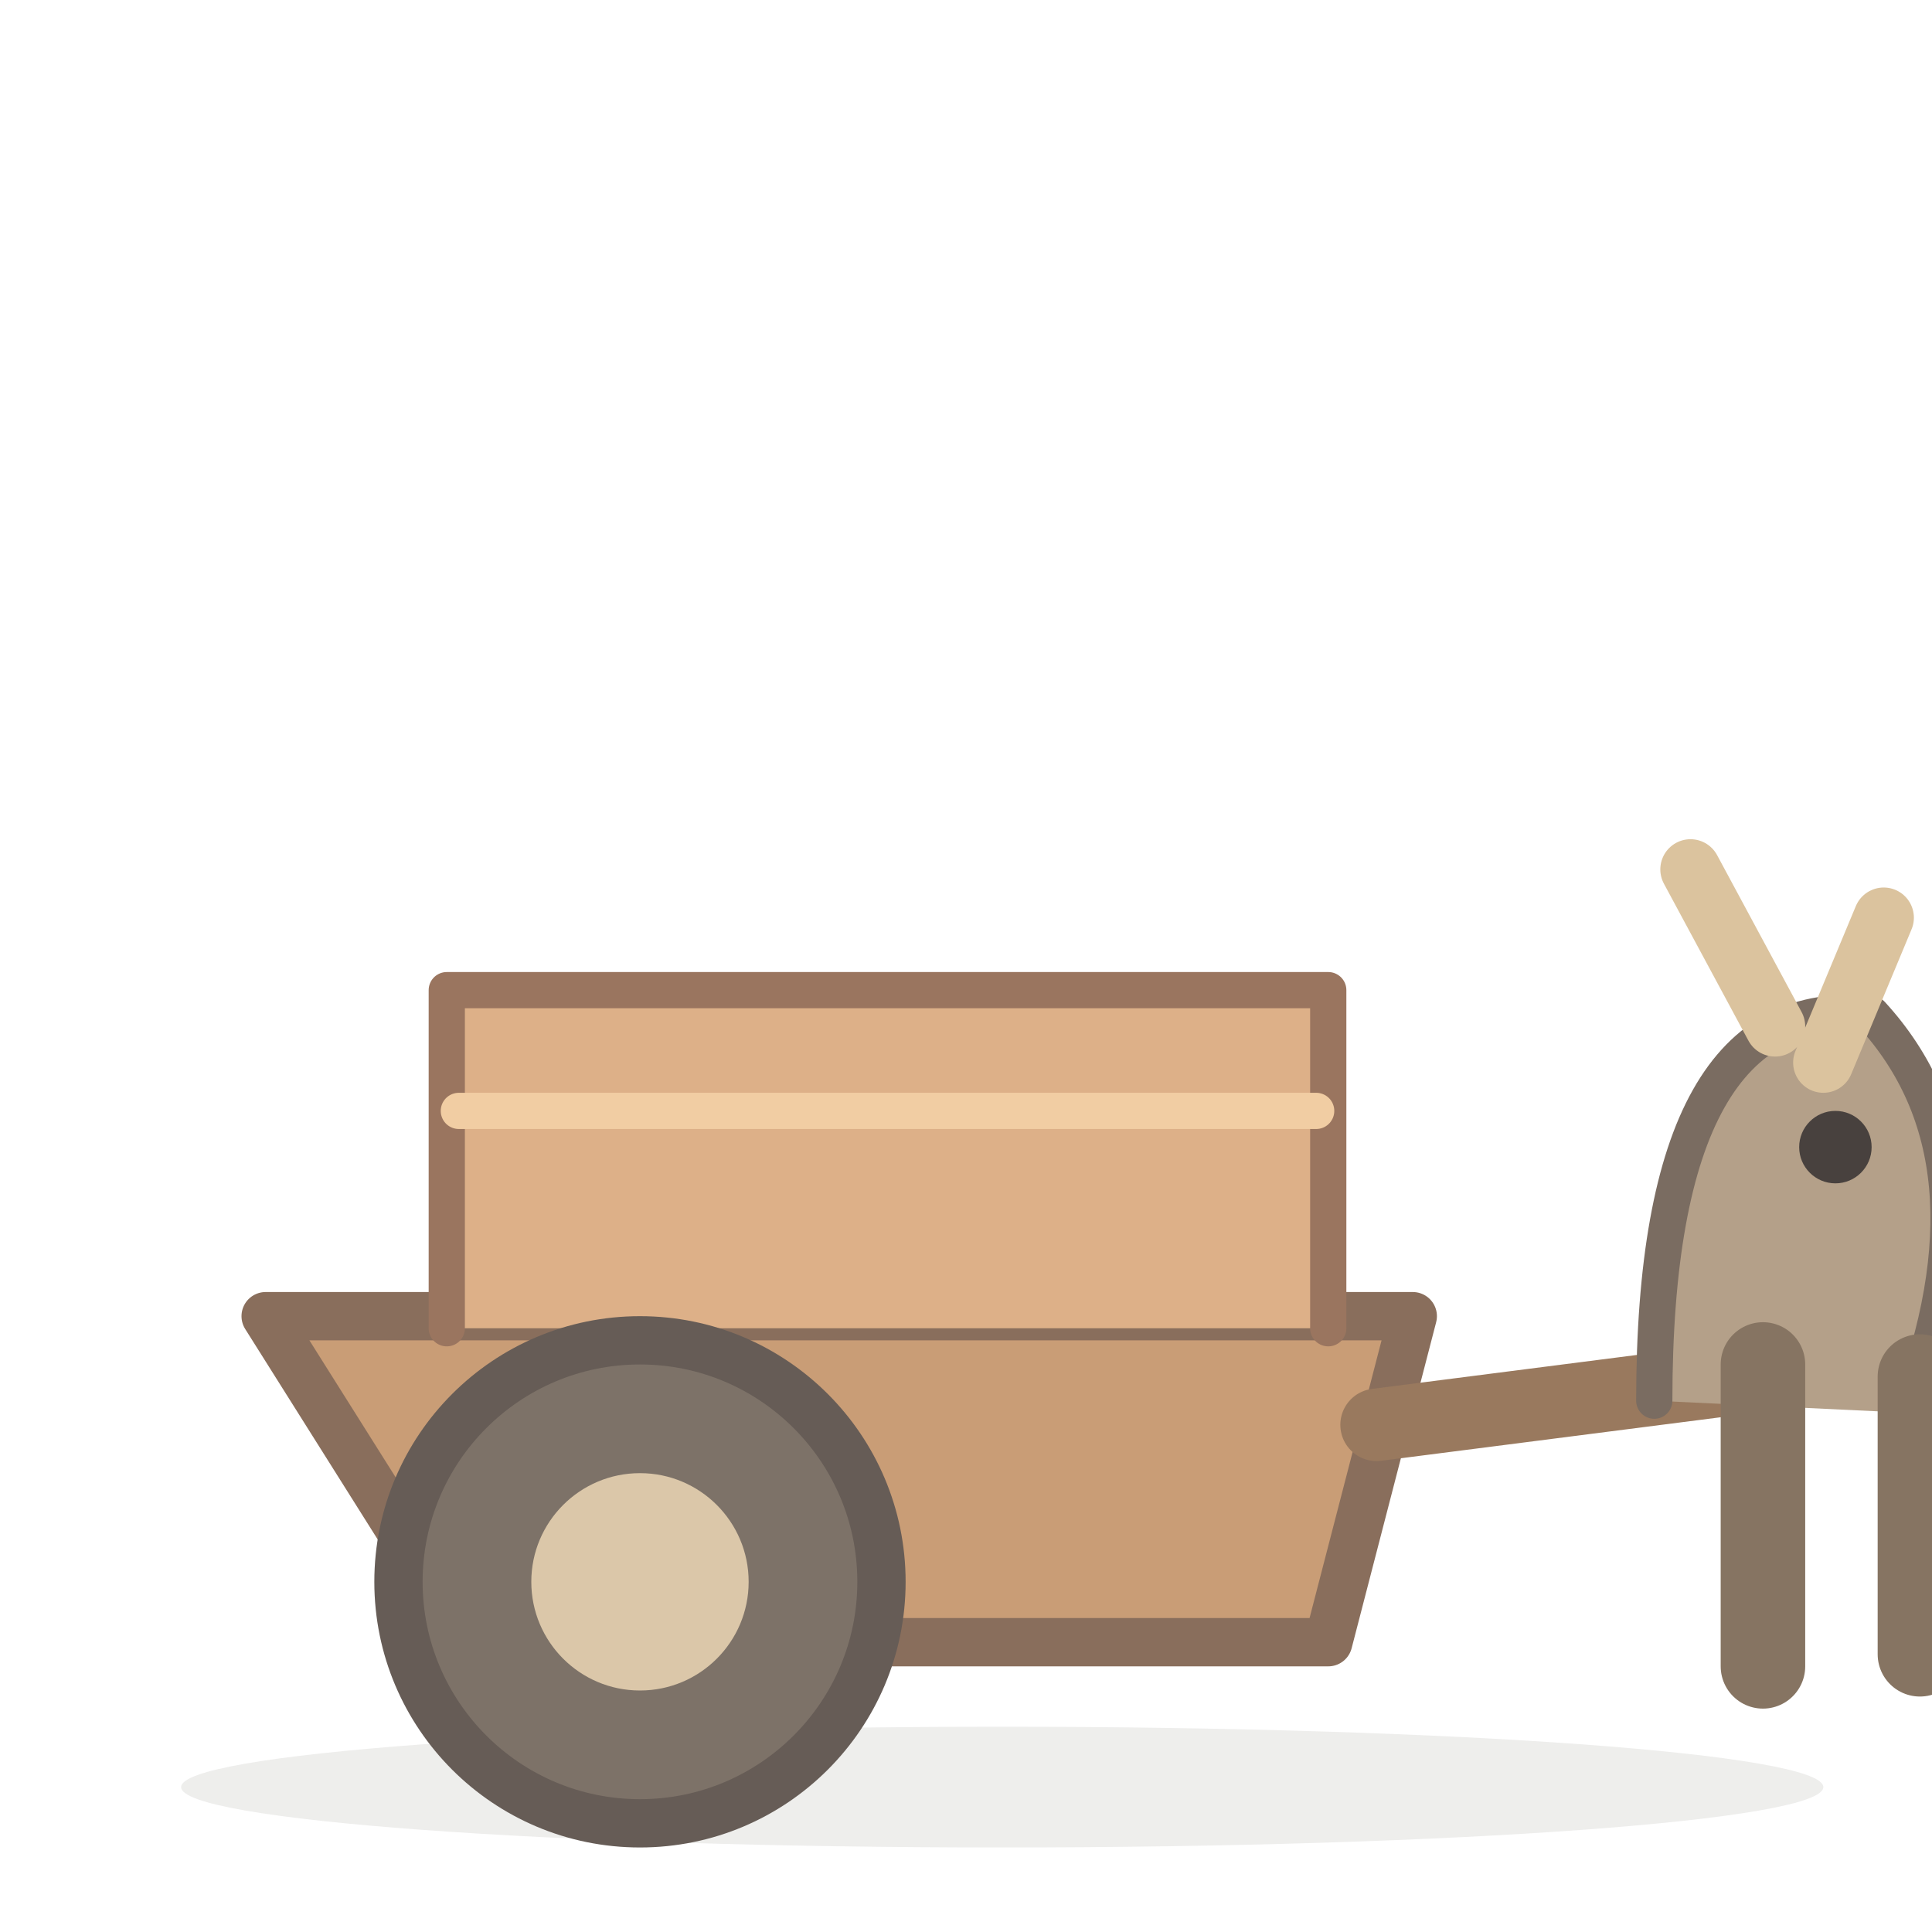
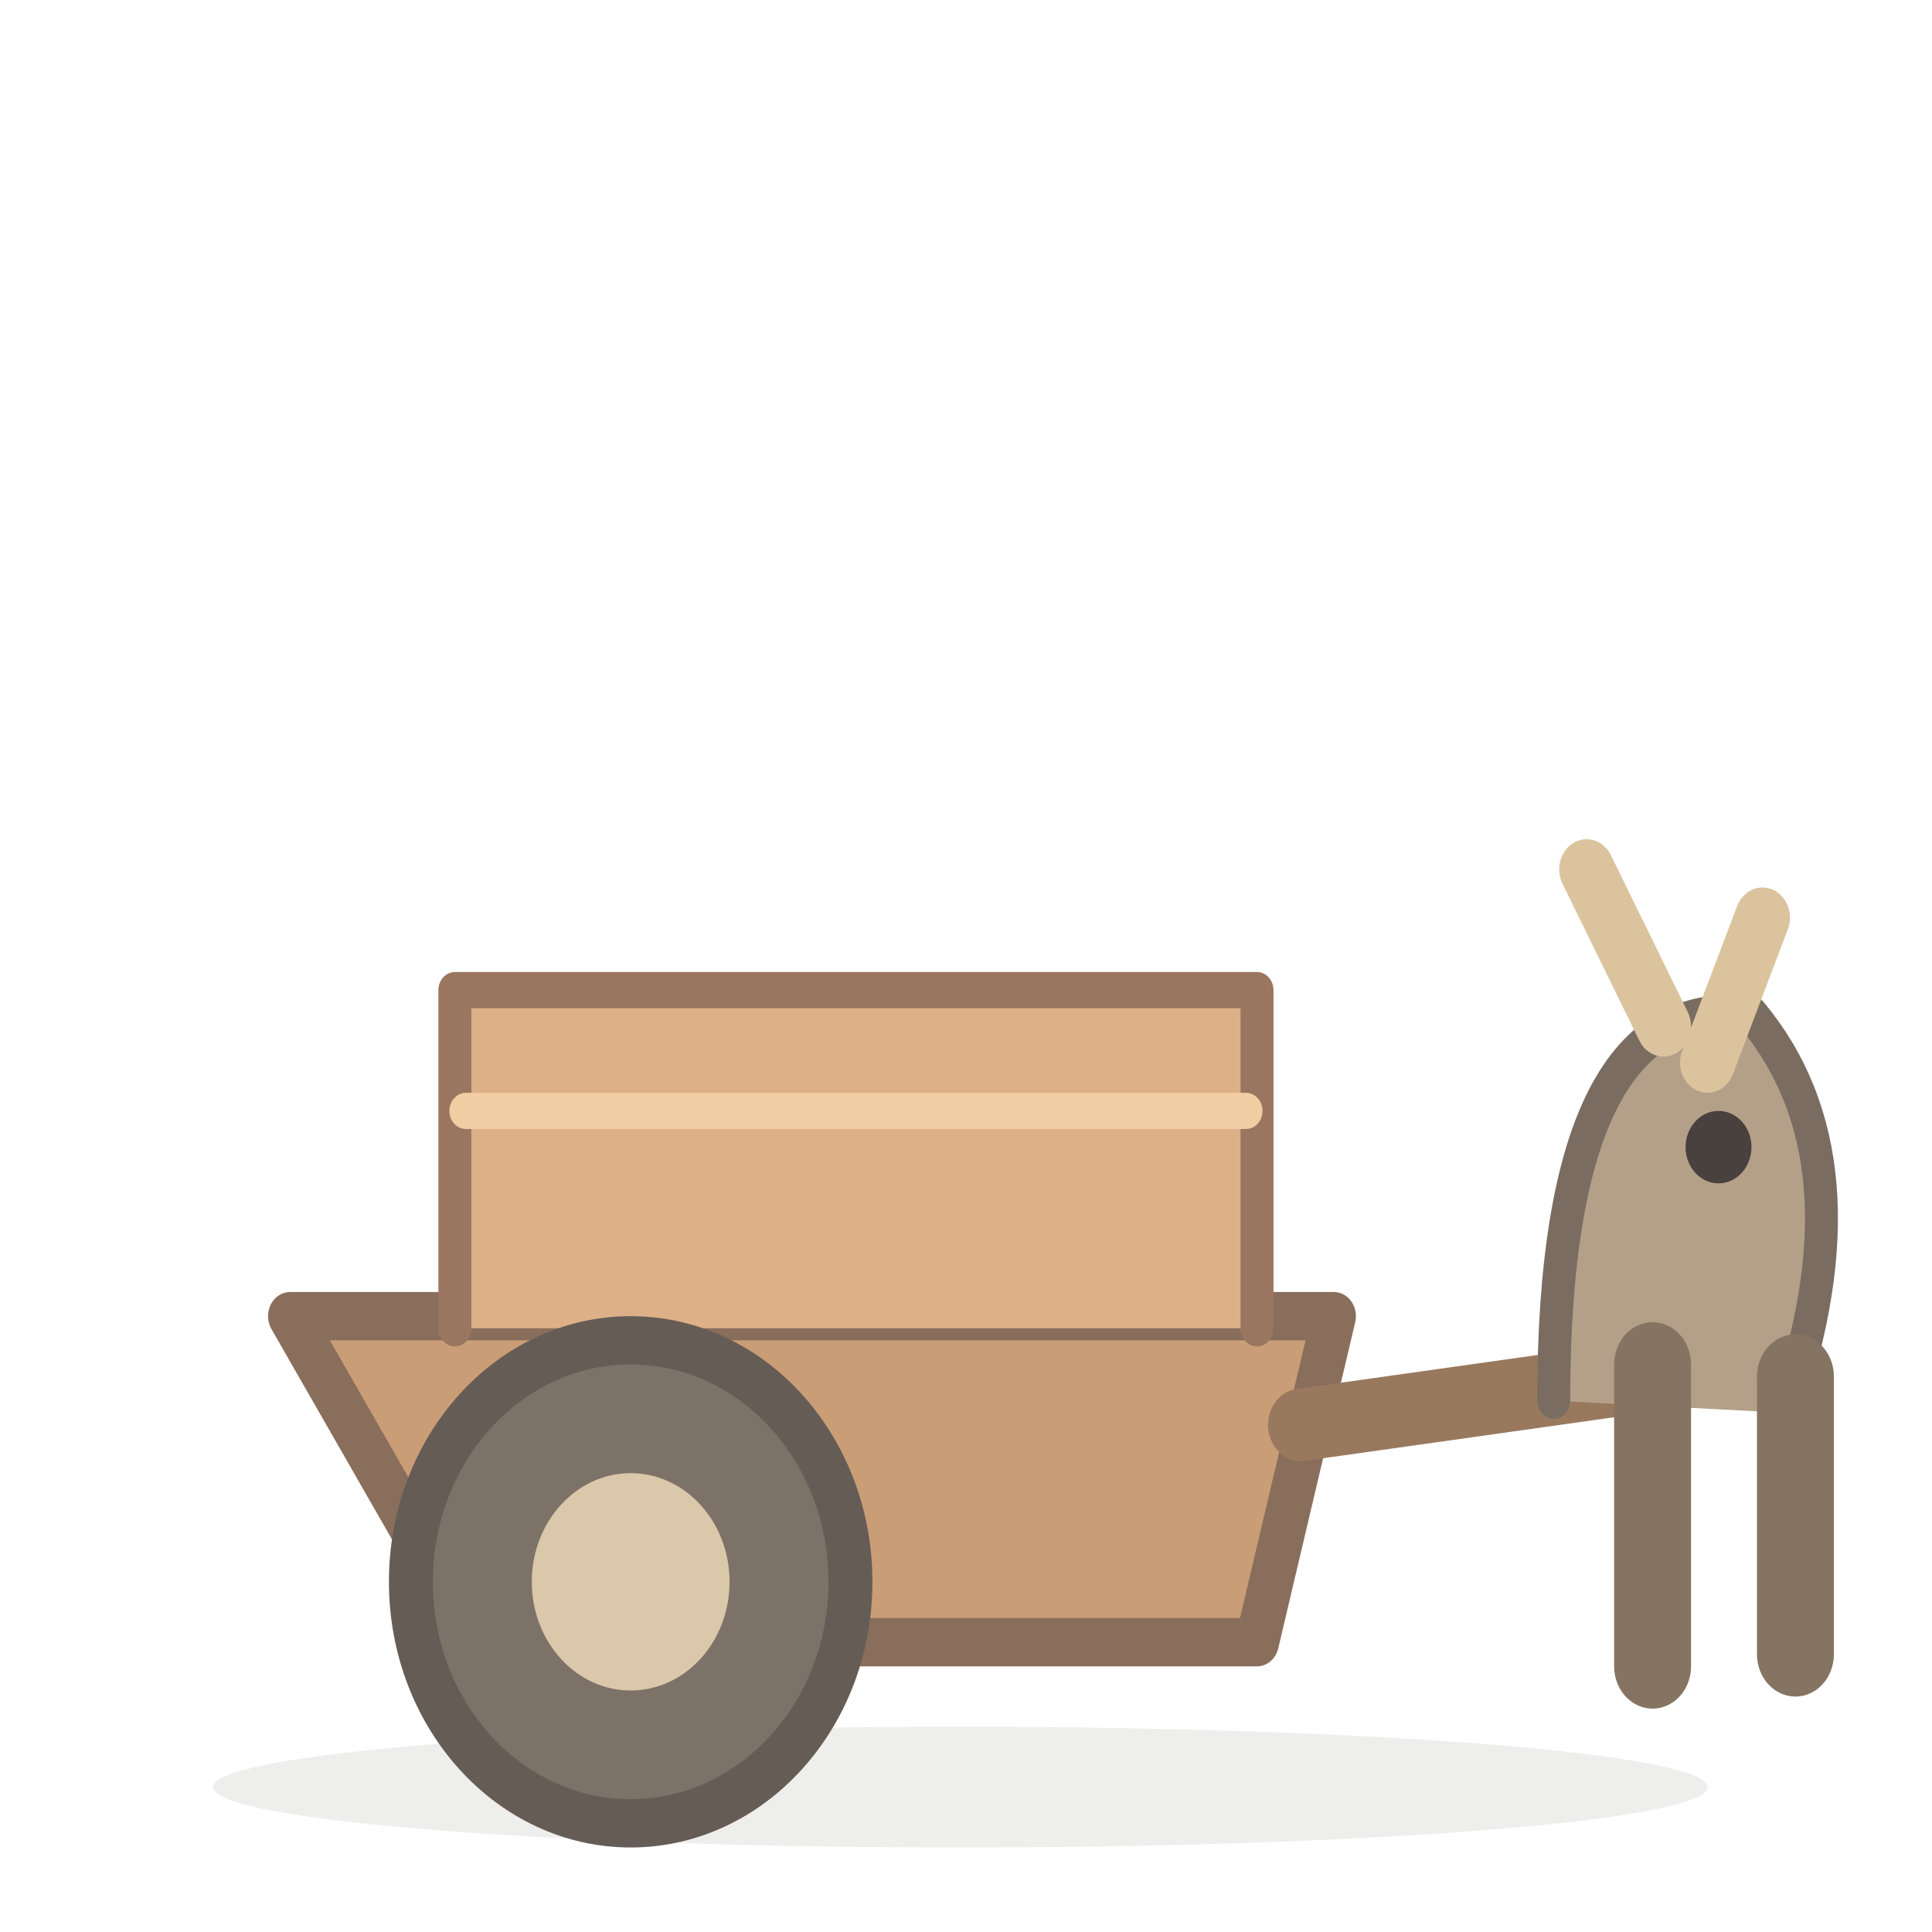
<svg xmlns="http://www.w3.org/2000/svg" width="160" height="160" viewBox="0 0 160 160">
-   <g stroke-linejoin="round" stroke-linecap="round">
+   <g transform="translate(4 0) scale(.91 1)" stroke-linejoin="round" stroke-linecap="round">
    <ellipse cx="83" cy="148" rx="68" ry="5" fill="#6D6B5F" opacity=".12" />
    <path d="M22 109H117L110 136H39Z" fill="#C99D76" stroke="#896E5C" stroke-width="4" />
    <path d="M37 110V82h73v28" fill="#DDB088" stroke="#9A755F" stroke-width="3" />
    <path d="M38 92h71" stroke="#F1CDA3" stroke-width="3" />
    <circle cx="53" cy="131" r="20" fill="#7D7268" stroke="#665C56" stroke-width="4" />
    <circle cx="53" cy="131" r="9" fill="#DBC7A9" />
    <path d="M114 118l39-5" stroke="#99795E" stroke-width="6" />
    <path d="M137 116q0-34 18-32q11 12 3 33" fill="#B4A089" stroke="#7A6C61" stroke-width="3" />
    <path d="M147 85l-7-13M151 88l5-12" stroke="#DBC39E" stroke-width="5" />
    <circle cx="152" cy="95" r="3" fill="#48413E" />
    <path d="M146 113v25M159 114v23" stroke="#867462" stroke-width="7" />
  </g>
</svg>
